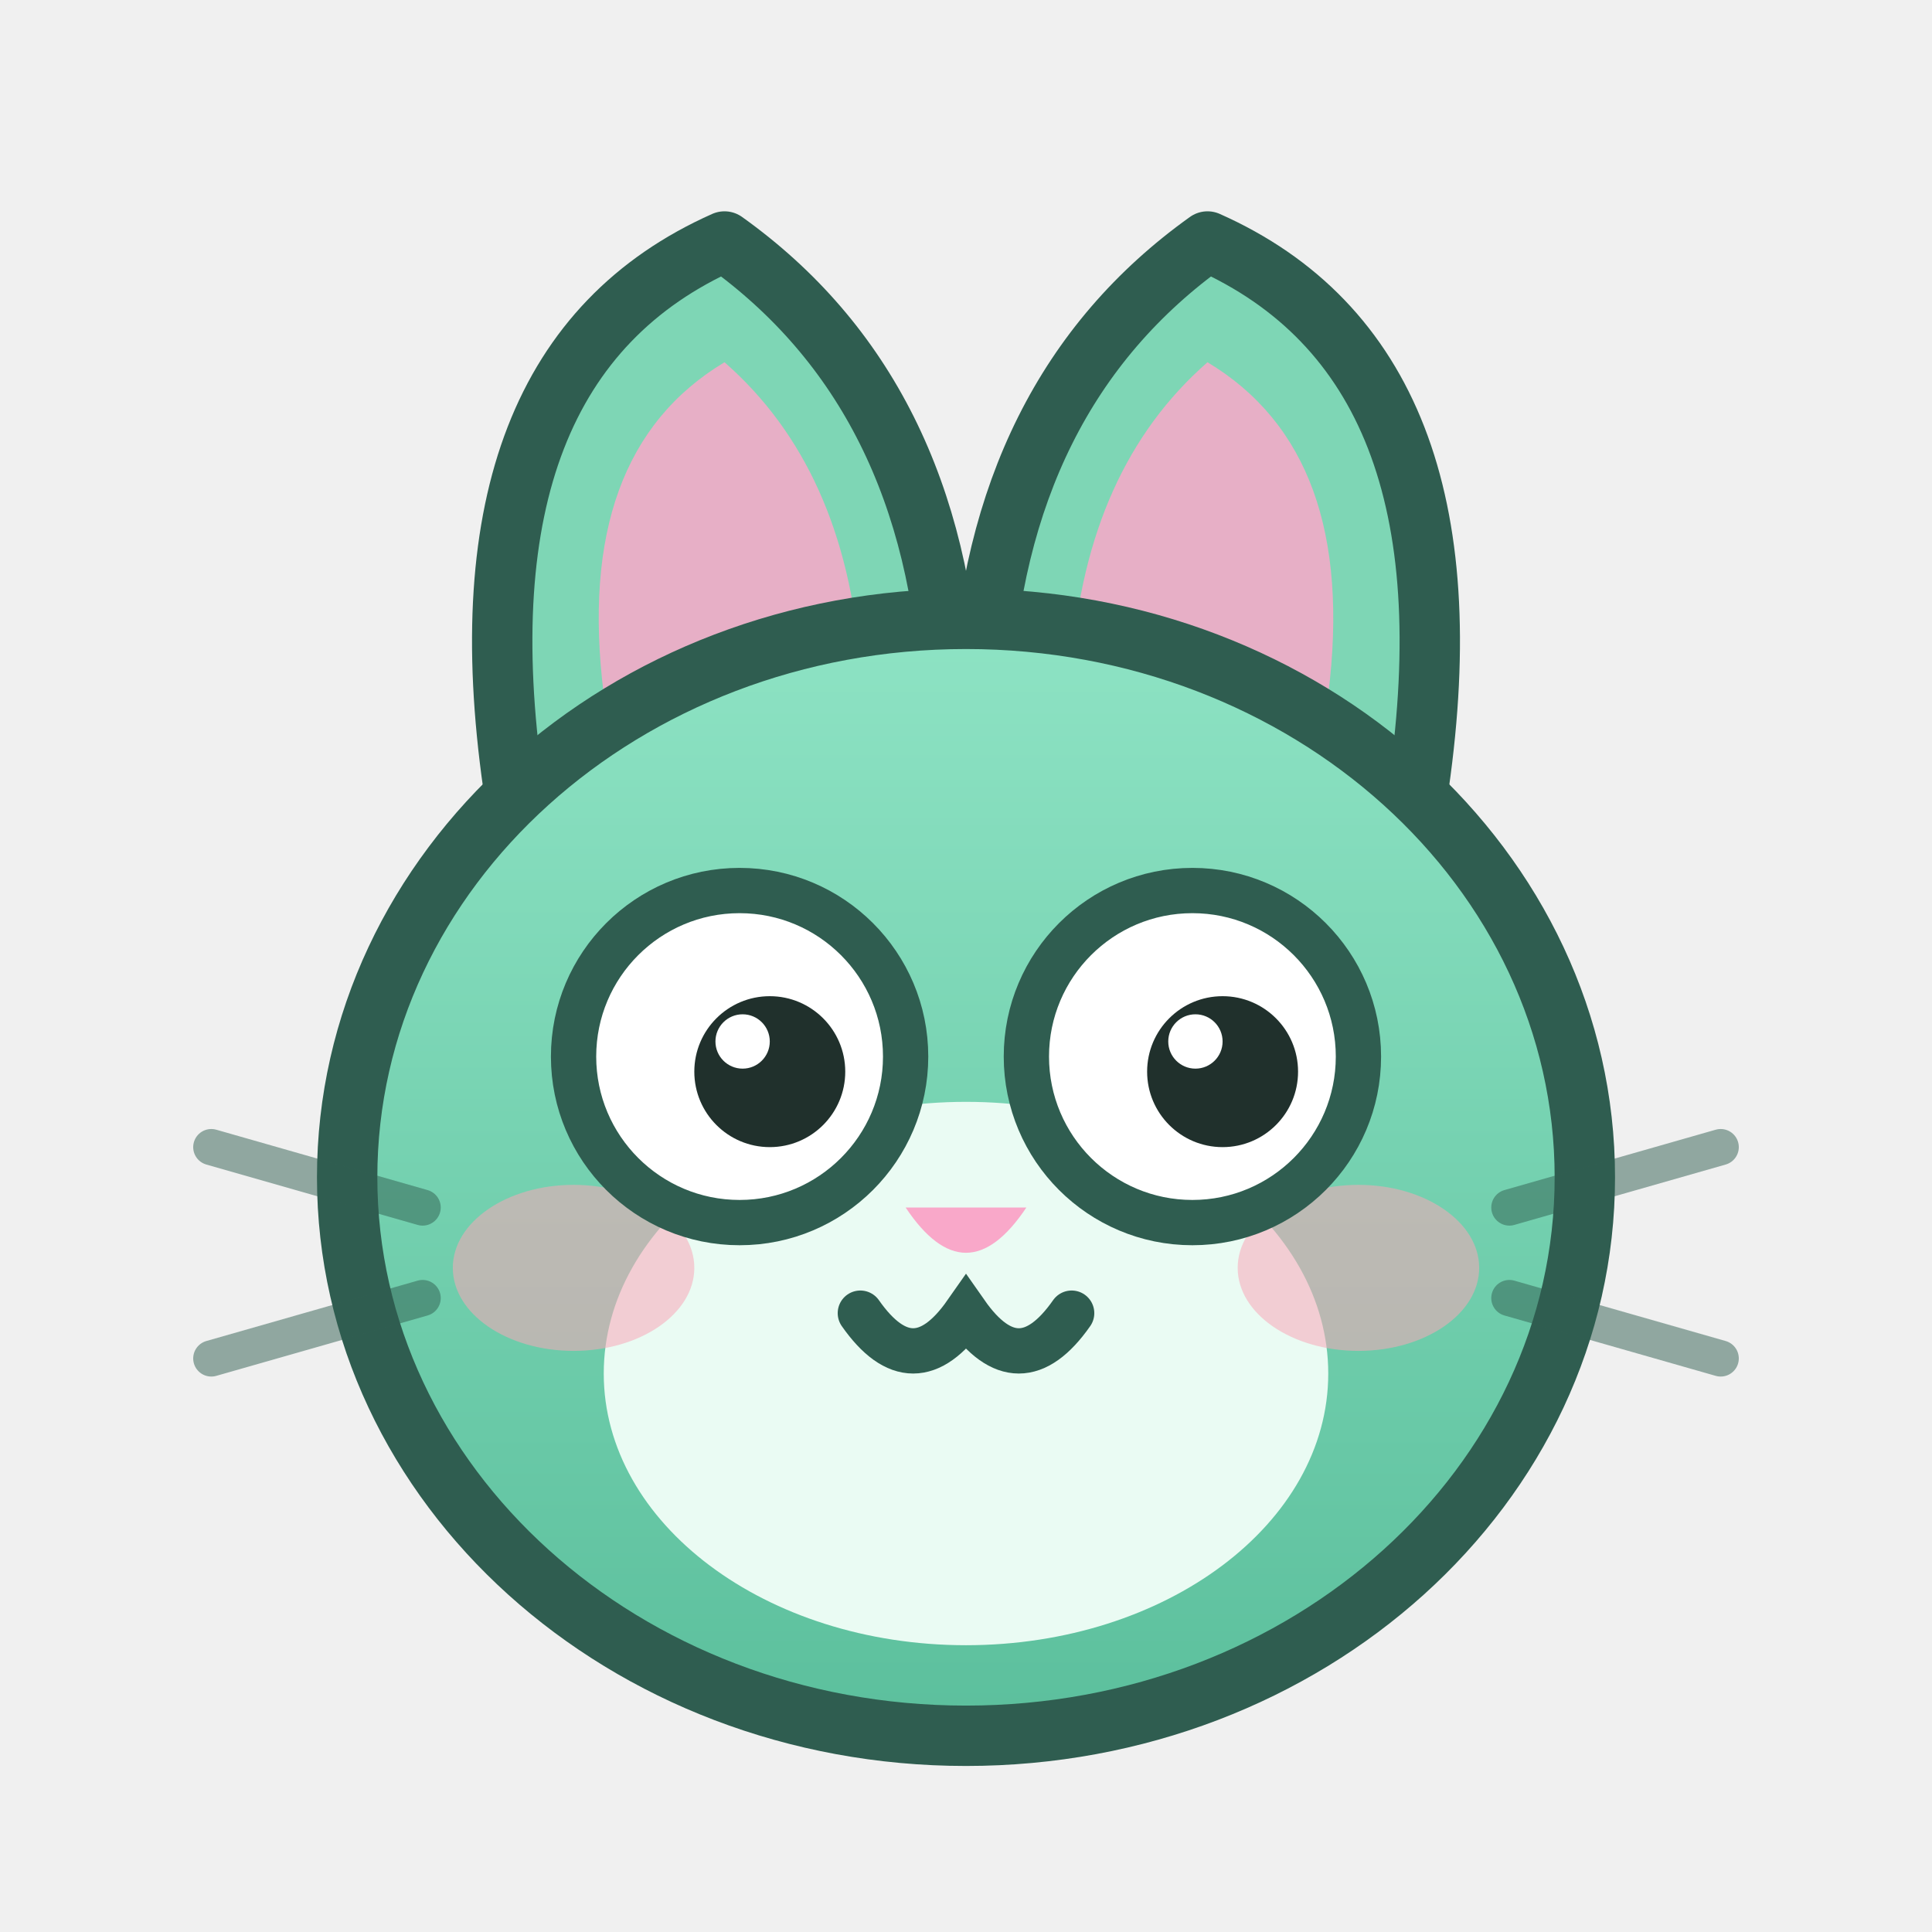
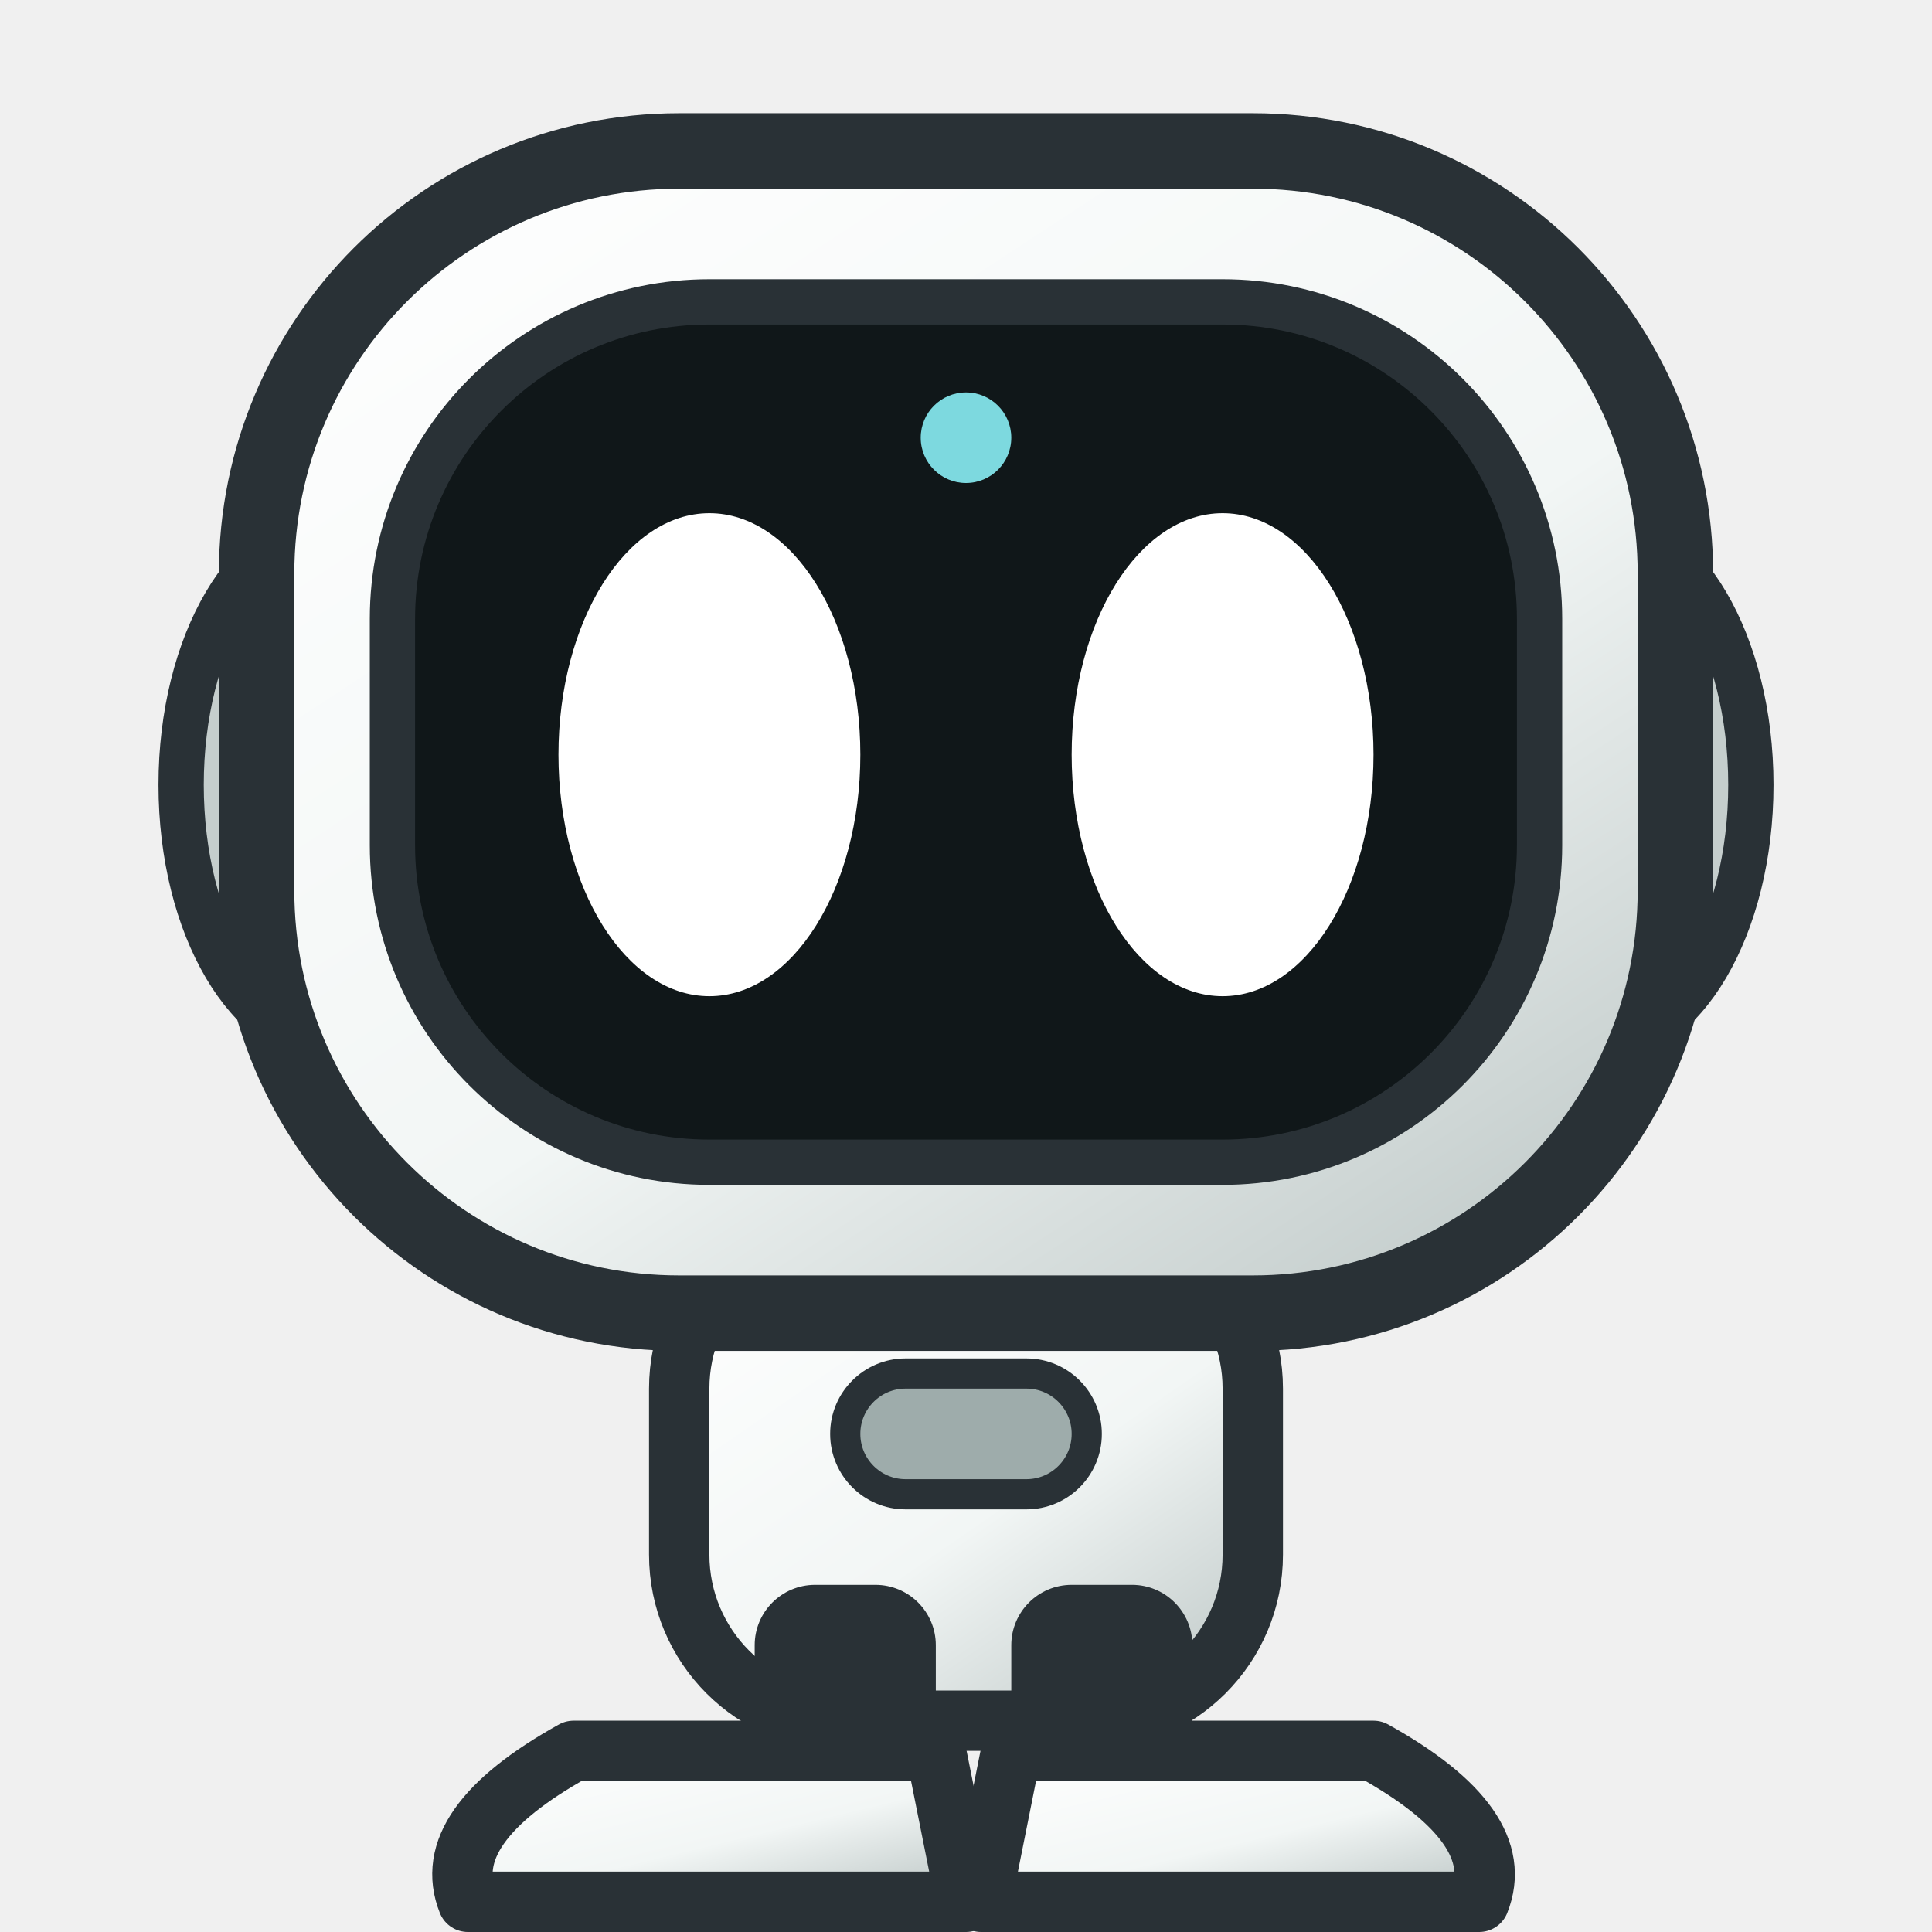
<svg xmlns="http://www.w3.org/2000/svg" viewBox="0 0 128 128" width="128" height="128">
  <defs>
-     <linearGradient id="body" x1="0" y1="0" x2="0" y2="1">
-       <stop offset="0" stop-color="#8ee3c4" />
-       <stop offset="1" stop-color="#5bbf9c" />
+     <linearGradient id="shell" x1="0" y1="0" x2="0.8" y2="1">
+       <stop offset="0" stop-color="#ffffff" />
+       <stop offset="0.62" stop-color="#f2f6f5" />
+       <stop offset="1" stop-color="#c5cecd" />
    </linearGradient>
  </defs>
-   <path d="M34 52 Q30 24 48 16 Q62 26 63 46 Z" fill="#7ed6b5" stroke="#2f5d50" stroke-width="4" stroke-linejoin="round" />
-   <path d="M94 52 Q98 24 80 16 Q66 26 65 46 Z" fill="#7ed6b5" stroke="#2f5d50" stroke-width="4" stroke-linejoin="round" />
-   <path d="M40 46 Q38 30 48 24 Q56 31 57 44 Z" fill="#f9a8c9" opacity="0.85" />
-   <path d="M88 46 Q90 30 80 24 Q72 31 71 44 Z" fill="#f9a8c9" opacity="0.85" />
-   <ellipse cx="64" cy="78" rx="41" ry="37" fill="url(#body)" stroke="#2f5d50" stroke-width="4" />
-   <ellipse cx="64" cy="91" rx="24" ry="18" fill="#eafbf3" />
-   <ellipse cx="38" cy="84" rx="8" ry="5.5" fill="#f7a8b8" opacity="0.55" />
-   <ellipse cx="90" cy="84" rx="8" ry="5.5" fill="#f7a8b8" opacity="0.55" />
-   <circle cx="49" cy="70" r="11" fill="#ffffff" stroke="#2f5d50" stroke-width="3" />
-   <circle cx="79" cy="70" r="11" fill="#ffffff" stroke="#2f5d50" stroke-width="3" />
-   <circle cx="51" cy="71" r="5" fill="#20302c" />
-   <circle cx="81" cy="71" r="5" fill="#20302c" />
-   <circle cx="49.2" cy="69" r="1.8" fill="#ffffff" />
-   <circle cx="79.2" cy="69" r="1.8" fill="#ffffff" />
-   <path d="M60 80 L68 80 Q64 86 60 80 Z" fill="#f9a8c9" />
-   <path d="M57 87 Q60.5 92 64 87 Q67.5 92 71 87" fill="none" stroke="#2f5d50" stroke-width="3" stroke-linecap="round" />
-   <path d="M28 80 L14 76 M28 86 L14 90 M100 80 L114 76 M100 86 L114 90" stroke="#2f5d50" stroke-width="2.4" stroke-linecap="round" opacity="0.5" />
+   <rect x="45" y="81" width="38" height="33" rx="11" fill="url(#shell)" stroke="#293136" stroke-width="4" />
+   <rect x="50" y="105" width="12" height="18" rx="4" fill="#293136" />
+   <rect x="67" y="105" width="12" height="18" rx="4" fill="#293136" />
+   <path d="M38 116 H62 L64 126 H31 Q29 121 38 116 Z" fill="url(#shell)" stroke="#293136" stroke-width="4" stroke-linejoin="round" />
+   <path d="M67 116 H91 Q100 121 98 126 H65 Z" fill="url(#shell)" stroke="#293136" stroke-width="4" stroke-linejoin="round" />
+   <ellipse cx="22" cy="52" rx="10" ry="17" fill="#c5cecd" stroke="#293136" stroke-width="3" />
+   <ellipse cx="106" cy="52" rx="10" ry="17" fill="#c5cecd" stroke="#293136" stroke-width="3" />
+   <rect x="17" y="10" width="94" height="77" rx="28" fill="url(#shell)" stroke="#293136" stroke-width="5" />
+   <rect x="26" y="20" width="76" height="57" rx="21" fill="#101719" stroke="#293136" stroke-width="3" />
+   <ellipse cx="47" cy="50" rx="10" ry="16" fill="#ffffff" />
+   <ellipse cx="81" cy="50" rx="10" ry="16" fill="#ffffff" />
+   <circle cx="64" cy="29" r="3" fill="#7dd9df" />
+   <rect x="56" y="91" width="16" height="8" rx="4" fill="#9eacab" stroke="#293136" stroke-width="2" />
</svg>
